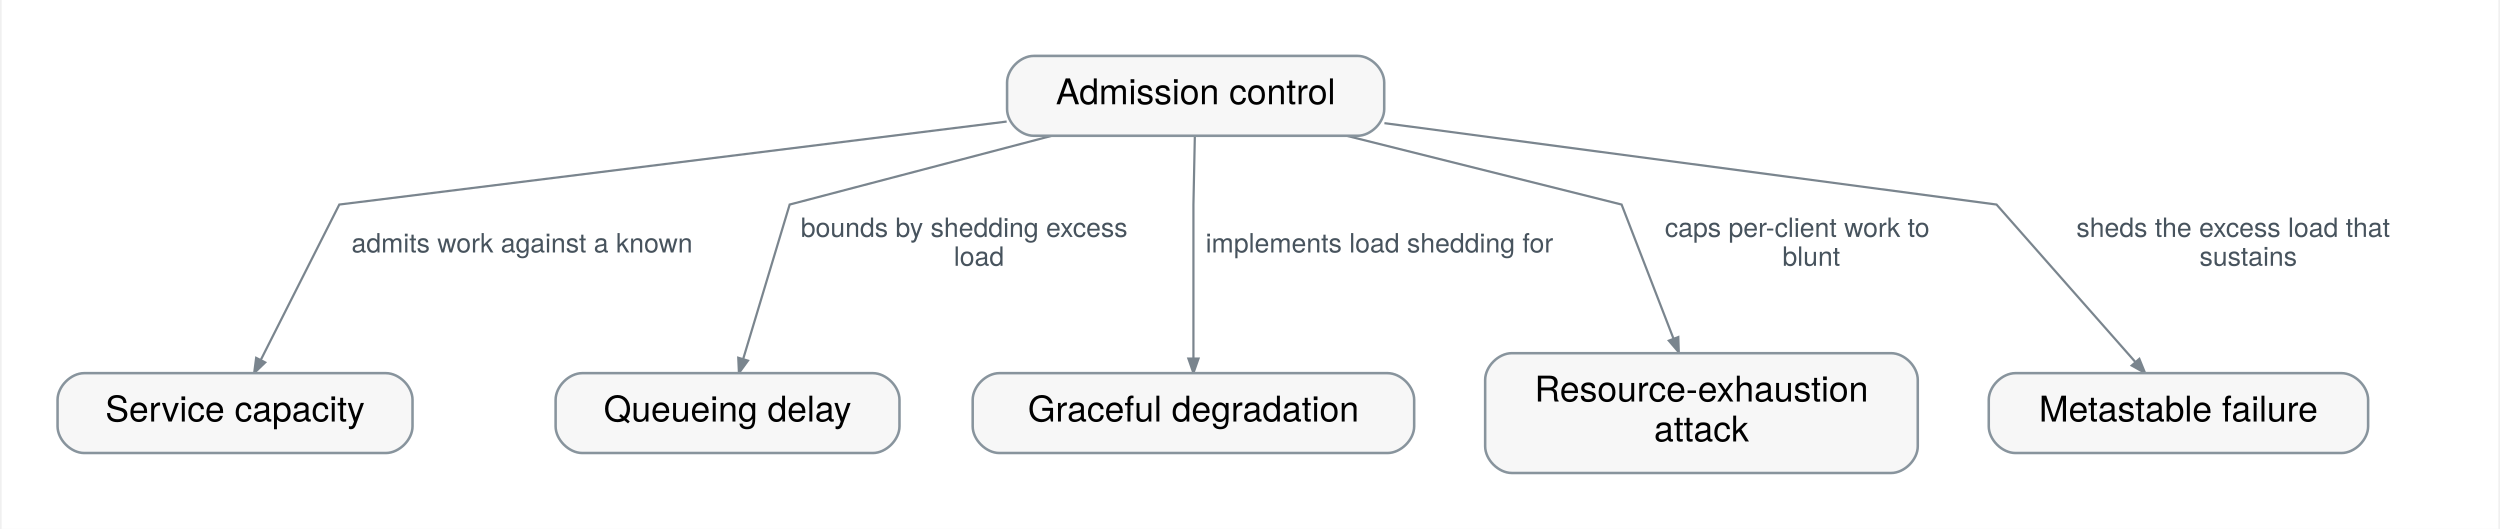
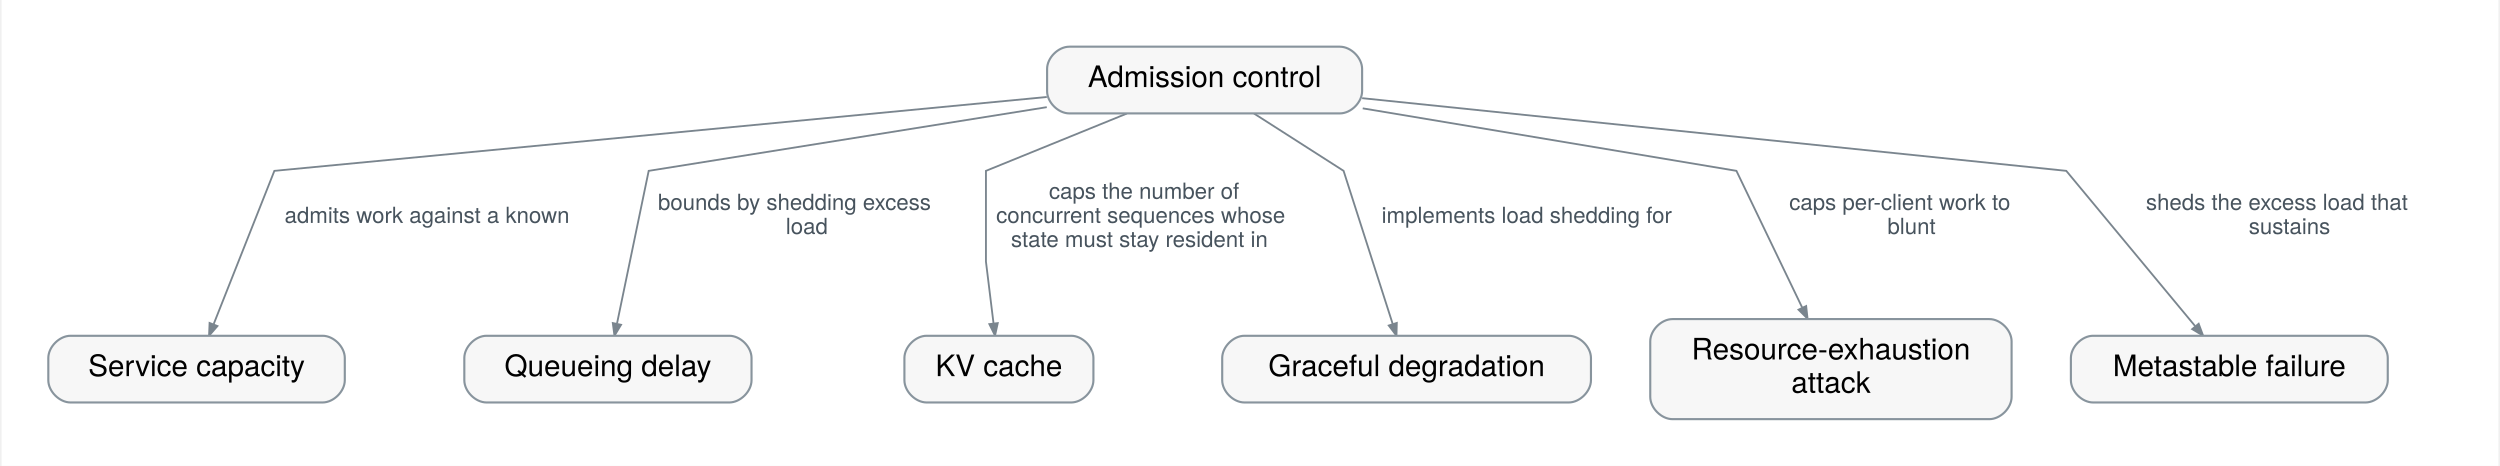
- <svg xmlns="http://www.w3.org/2000/svg" xmlns:xlink="http://www.w3.org/1999/xlink" width="1125pt" height="238pt" viewBox="0.00 0.00 1125.40 238.40" font-family="Helvetica Neue, Helvetica, Arial, sans-serif" role="group" aria-label="How does Admission control connect?">
-   <g id="graph0" class="graph" transform="scale(1 1) rotate(0) translate(25.2 213.2)">
-     <polygon fill="white" stroke="transparent" points="-25.2,25.2 -25.2,-213.2 1100.2,-213.2 1100.2,25.2 -25.2,25.2" />
+ <svg xmlns="http://www.w3.org/2000/svg" xmlns:xlink="http://www.w3.org/1999/xlink" width="1347pt" height="251pt" viewBox="0.00 0.00 1347.40 251.40" font-family="Helvetica Neue, Helvetica, Arial, sans-serif" role="group" aria-label="How does Admission control connect?">
+   <g id="graph0" class="graph" transform="scale(1 1) rotate(0) translate(25.2 226.2)">
+     <polygon fill="white" stroke="transparent" points="-25.2,25.2 -25.2,-226.2 1322.2,-226.2 1322.2,25.2 -25.2,25.2" />
    <g id="relation-rel.admission.service-capacity" class="edge">
-       <path fill="none" stroke="#7a858e" d="M427.81,-158.41C314.14,-144.27 127,-121 127,-121 127,-121 105.56,-78.57 91.64,-51.03" />
-       <polygon fill="#7a858e" stroke="#7a858e" points="93.58,-49.83 88.62,-45.06 89.52,-51.89 93.58,-49.83" />
-       <text text-anchor="start" x="132.5" y="-99.4" font-family="Helvetica Neue" font-size="12.00" fill="#47535d" paint-order="stroke" stroke="white" stroke-width="4" stroke-linejoin="round">admits work against a known</text>
+       <path fill="none" stroke="#7a858e" d="M538.84,-173.86C395.62,-160.16 122,-134 122,-134 122,-134 101.62,-82.57 89.26,-51.36" />
+       <polygon fill="#7a858e" stroke="#7a858e" points="91.26,-50.24 86.75,-45.03 87.03,-51.91 91.26,-50.24" />
+       <text text-anchor="start" x="127.5" y="-105.9" font-family="Helvetica Neue" font-size="12.00" fill="#47535d" paint-order="stroke" stroke="white" stroke-width="4" stroke-linejoin="round">admits work against a known</text>
    </g>
    <g id="relation-rel.admission.queueing" class="edge">
-       <path fill="none" stroke="#7a858e" d="M447.97,-151.94C395.37,-138.15 330,-121 330,-121 330,-121 317.33,-78.92 309.04,-51.37" />
-       <polygon fill="#7a858e" stroke="#7a858e" points="311.19,-50.63 307.14,-45.06 306.83,-51.94 311.19,-50.63" />
-       <text text-anchor="start" x="335" y="-106.4" font-family="Helvetica Neue" font-size="12.00" fill="#47535d" paint-order="stroke" stroke="white" stroke-width="4" stroke-linejoin="round">bounds by shedding excess</text>
-       <text text-anchor="start" x="404" y="-93.4" font-family="Helvetica Neue" font-size="12.00" fill="#47535d" paint-order="stroke" stroke="white" stroke-width="4" stroke-linejoin="round">load</text>
+       <path fill="none" stroke="#7a858e" d="M538.83,-168.37C450.14,-154.18 324,-134 324,-134 324,-134 313.42,-83 306.93,-51.75" />
+       <polygon fill="#7a858e" stroke="#7a858e" points="309.08,-50.93 305.53,-45.03 304.63,-51.86 309.08,-50.93" />
+       <text text-anchor="start" x="329" y="-112.9" font-family="Helvetica Neue" font-size="12.00" fill="#47535d" paint-order="stroke" stroke="white" stroke-width="4" stroke-linejoin="round">bounds by shedding excess</text>
+       <text text-anchor="start" x="398" y="-99.9" font-family="Helvetica Neue" font-size="12.00" fill="#47535d" paint-order="stroke" stroke="white" stroke-width="4" stroke-linejoin="round">load</text>
+     </g>
+     <g id="relation-rel.admission.kv-cache" class="edge">
+       <path fill="none" stroke="#7a858e" d="M582.07,-164.94C548.15,-151.15 506,-134 506,-134 506,-134 506,-85 506,-85 506,-85 508.17,-67.31 510.1,-51.64" />
+       <polygon fill="#7a858e" stroke="#7a858e" points="512.37,-51.83 510.9,-45.1 507.85,-51.28 512.37,-51.83" />
+       <text text-anchor="start" x="540" y="-118.9" font-family="Helvetica Neue" font-size="12.00" fill="#47535d" paint-order="stroke" stroke="white" stroke-width="4" stroke-linejoin="round">caps the number of</text>
+       <text text-anchor="start" x="511.5" y="-105.9" font-family="Helvetica Neue" font-size="12.00" fill="#47535d" paint-order="stroke" stroke="white" stroke-width="4" stroke-linejoin="round">concurrent sequences whose</text>
+       <text text-anchor="start" x="519.5" y="-92.9" font-family="Helvetica Neue" font-size="12.00" fill="#47535d" paint-order="stroke" stroke="white" stroke-width="4" stroke-linejoin="round">state must stay resident in</text>
    </g>
    <g id="relation-rel.admission.graceful-degradation" class="edge">
-       <path fill="none" stroke="#7a858e" d="M512.64,-151.94C512.36,-138.15 512,-121 512,-121 512,-121 512,-79.28 512,-51.72" />
-       <polygon fill="#7a858e" stroke="#7a858e" points="514.28,-51.56 512,-45.06 509.73,-51.56 514.28,-51.56" />
-       <text text-anchor="start" x="517.5" y="-99.4" font-family="Helvetica Neue" font-size="12.00" fill="#47535d" paint-order="stroke" stroke="white" stroke-width="4" stroke-linejoin="round">implements load shedding for</text>
+       <path fill="none" stroke="#7a858e" d="M650.65,-164.94C672.21,-151.15 699,-134 699,-134 699,-134 715.5,-82.57 725.51,-51.36" />
+       <polygon fill="#7a858e" stroke="#7a858e" points="727.72,-51.92 727.54,-45.03 723.39,-50.53 727.72,-51.92" />
+       <text text-anchor="start" x="719.5" y="-105.9" font-family="Helvetica Neue" font-size="12.00" fill="#47535d" paint-order="stroke" stroke="white" stroke-width="4" stroke-linejoin="round">implements load shedding for</text>
    </g>
    <g id="relation-rel.admission.resource-exhaustion-attack" class="edge">
-       <path fill="none" stroke="#7a858e" d="M581.23,-151.94C636.42,-138.15 705,-121 705,-121 705,-121 717.97,-87.49 728.34,-60.69" />
-       <polygon fill="#7a858e" stroke="#7a858e" points="730.56,-61.28 730.78,-54.4 726.31,-59.64 730.56,-61.28" />
-       <text text-anchor="start" x="724.5" y="-106.4" font-family="Helvetica Neue" font-size="12.00" fill="#47535d" paint-order="stroke" stroke="white" stroke-width="4" stroke-linejoin="round">caps per-client work to</text>
-       <text text-anchor="start" x="777.5" y="-93.4" font-family="Helvetica Neue" font-size="12.00" fill="#47535d" paint-order="stroke" stroke="white" stroke-width="4" stroke-linejoin="round">blunt</text>
+       <path fill="none" stroke="#7a858e" d="M709.33,-167.73C793.93,-153.58 911,-134 911,-134 911,-134 931.47,-91.45 946.47,-60.27" />
+       <polygon fill="#7a858e" stroke="#7a858e" points="948.63,-61.05 949.39,-54.2 944.52,-59.07 948.63,-61.05" />
+       <text text-anchor="start" x="939.5" y="-112.9" font-family="Helvetica Neue" font-size="12.00" fill="#47535d" paint-order="stroke" stroke="white" stroke-width="4" stroke-linejoin="round">caps per-client work to</text>
+       <text text-anchor="start" x="992.5" y="-99.9" font-family="Helvetica Neue" font-size="12.00" fill="#47535d" paint-order="stroke" stroke="white" stroke-width="4" stroke-linejoin="round">blunt</text>
    </g>
    <g id="relation-rel.admission.metastable-failure" class="edge">
-       <path fill="none" stroke="#7a858e" d="M598.09,-157.69C704.82,-143.49 874,-121 874,-121 874,-121 912.36,-77.49 936.61,-49.99" />
-       <polygon fill="#7a858e" stroke="#7a858e" points="938.37,-51.44 940.96,-45.06 934.95,-48.43 938.37,-51.44" />
-       <text text-anchor="start" x="910" y="-106.4" font-family="Helvetica Neue" font-size="12.00" fill="#47535d" paint-order="stroke" stroke="white" stroke-width="4" stroke-linejoin="round">sheds the excess load that</text>
-       <text text-anchor="start" x="965.5" y="-93.4" font-family="Helvetica Neue" font-size="12.00" fill="#47535d" paint-order="stroke" stroke="white" stroke-width="4" stroke-linejoin="round">sustains</text>
+       <path fill="none" stroke="#7a858e" d="M709.02,-173.22C843.2,-159.37 1089,-134 1089,-134 1089,-134 1132.77,-81.27 1158.58,-50.19" />
+       <polygon fill="#7a858e" stroke="#7a858e" points="1160.46,-51.49 1162.86,-45.03 1156.96,-48.58 1160.46,-51.49" />
+       <text text-anchor="start" x="1132" y="-112.9" font-family="Helvetica Neue" font-size="12.00" fill="#47535d" paint-order="stroke" stroke="white" stroke-width="4" stroke-linejoin="round">sheds the excess load that</text>
+       <text text-anchor="start" x="1187.5" y="-99.9" font-family="Helvetica Neue" font-size="12.00" fill="#47535d" paint-order="stroke" stroke="white" stroke-width="4" stroke-linejoin="round">sustains</text>
    </g>
    <g id="concept-mlsys.admission" class="node">
      <g id="a_concept-mlsys.admission">
        <a xlink:title="Accepting, delaying, or rejecting work according to capacity, policy, and service constraints.">
-           <path fill="#f7f7f7" stroke="#88949d" stroke-width="1.15" d="M586,-188C586,-188 440,-188 440,-188 434,-188 428,-182 428,-176 428,-176 428,-164 428,-164 428,-158 434,-152 440,-152 440,-152 586,-152 586,-152 592,-152 598,-158 598,-164 598,-164 598,-176 598,-176 598,-182 592,-188 586,-188" />
-           <text text-anchor="middle" x="513" y="-166.2" font-family="Helvetica Neue" font-size="16.00">Admission control</text>
+           <path fill="#f7f7f7" stroke="#88949d" stroke-width="1.15" d="M697,-201C697,-201 551,-201 551,-201 545,-201 539,-195 539,-189 539,-189 539,-177 539,-177 539,-171 545,-165 551,-165 551,-165 697,-165 697,-165 703,-165 709,-171 709,-177 709,-177 709,-189 709,-189 709,-195 703,-201 697,-201" />
+           <text text-anchor="middle" x="624" y="-179.2" font-family="Helvetica Neue" font-size="16.00">Admission control</text>
        </a>
      </g>
    </g>
    <g id="concept-mlsys.service-capacity" class="node">
      <g id="a_concept-mlsys.service-capacity">
        <a xlink:title="The completion rate supported by a service under a stated workload and operating point.">
          <path fill="#f7f7f7" stroke="#88949d" stroke-width="1.15" d="M148,-45C148,-45 12,-45 12,-45 6,-45 0,-39 0,-33 0,-33 0,-21 0,-21 0,-15 6,-9 12,-9 12,-9 148,-9 148,-9 154,-9 160,-15 160,-21 160,-21 160,-33 160,-33 160,-39 154,-45 148,-45" />
          <text text-anchor="middle" x="80" y="-23.2" font-family="Helvetica Neue" font-size="16.00">Service capacity</text>
        </a>
      </g>
    </g>
    <g id="concept-mlsys.queueing" class="node">
      <g id="a_concept-mlsys.queueing">
        <a xlink:title="Time a request waits for a resource before receiving service.">
          <path fill="#f7f7f7" stroke="#88949d" stroke-width="1.15" d="M367.5,-45C367.5,-45 236.5,-45 236.5,-45 230.5,-45 224.5,-39 224.5,-33 224.5,-33 224.5,-21 224.5,-21 224.5,-15 230.5,-9 236.5,-9 236.5,-9 367.5,-9 367.5,-9 373.5,-9 379.5,-15 379.5,-21 379.5,-21 379.5,-33 379.5,-33 379.5,-39 373.5,-45 367.5,-45" />
          <text text-anchor="middle" x="302" y="-23.2" font-family="Helvetica Neue" font-size="16.00">Queueing delay</text>
        </a>
      </g>
    </g>
+     <g id="concept-mlsys.kv-cache" class="node">
+       <g id="a_concept-mlsys.kv-cache">
+         <a xlink:title="Retained attention keys and values reused during autoregressive execution.">
+           <path fill="#f7f7f7" stroke="#88949d" stroke-width="1.15" d="M552,-45C552,-45 474,-45 474,-45 468,-45 462,-39 462,-33 462,-33 462,-21 462,-21 462,-15 468,-9 474,-9 474,-9 552,-9 552,-9 558,-9 564,-15 564,-21 564,-21 564,-33 564,-33 564,-39 558,-45 552,-45" />
+           <text text-anchor="middle" x="513" y="-23.2" font-family="Helvetica Neue" font-size="16.00">KV cache</text>
+         </a>
+       </g>
+     </g>
    <g id="concept-mlsys.graceful-degradation" class="node">
      <g id="a_concept-mlsys.graceful-degradation">
        <a xlink:title="Continuing to serve with reduced quality, features, or freshness under failure or overload instead of failing outright.">
-           <path fill="#f7f7f7" stroke="#88949d" stroke-width="1.15" d="M599.5,-45C599.5,-45 424.5,-45 424.5,-45 418.5,-45 412.5,-39 412.5,-33 412.5,-33 412.5,-21 412.5,-21 412.5,-15 418.5,-9 424.5,-9 424.5,-9 599.5,-9 599.5,-9 605.5,-9 611.5,-15 611.5,-21 611.5,-21 611.5,-33 611.5,-33 611.5,-39 605.5,-45 599.5,-45" />
-           <text text-anchor="middle" x="512" y="-23.2" font-family="Helvetica Neue" font-size="16.00">Graceful degradation</text>
+           <path fill="#f7f7f7" stroke="#88949d" stroke-width="1.15" d="M820.5,-45C820.5,-45 645.5,-45 645.5,-45 639.5,-45 633.5,-39 633.5,-33 633.5,-33 633.5,-21 633.5,-21 633.5,-15 639.5,-9 645.5,-9 645.5,-9 820.5,-9 820.5,-9 826.5,-9 832.5,-15 832.5,-21 832.5,-21 832.5,-33 832.5,-33 832.5,-39 826.5,-45 820.5,-45" />
+           <text text-anchor="middle" x="733" y="-23.2" font-family="Helvetica Neue" font-size="16.00">Graceful degradation</text>
        </a>
      </g>
    </g>
    <g id="concept-mlsys.resource-exhaustion-attack" class="node">
      <g id="a_concept-mlsys.resource-exhaustion-attack">
        <a xlink:title="Crafting inputs that maximize a model service's compute, energy, output length, or tool calls, degrading service for other users or running up the operator's cost.">
-           <path fill="#f7f7f7" stroke="#88949d" stroke-width="1.15" d="M826.5,-54C826.5,-54 655.5,-54 655.5,-54 649.5,-54 643.5,-48 643.5,-42 643.5,-42 643.5,-12 643.5,-12 643.5,-6 649.5,0 655.5,0 655.5,0 826.5,0 826.5,0 832.5,0 838.5,-6 838.5,-12 838.5,-12 838.5,-42 838.5,-42 838.5,-48 832.5,-54 826.5,-54" />
-           <text text-anchor="middle" x="741" y="-32.2" font-family="Helvetica Neue" font-size="16.00">Resource-exhaustion</text>
-           <text text-anchor="middle" x="741" y="-14.2" font-family="Helvetica Neue" font-size="16.00">attack</text>
+           <path fill="#f7f7f7" stroke="#88949d" stroke-width="1.15" d="M1047.5,-54C1047.5,-54 876.5,-54 876.5,-54 870.5,-54 864.5,-48 864.5,-42 864.5,-42 864.5,-12 864.5,-12 864.5,-6 870.5,0 876.5,0 876.5,0 1047.5,0 1047.5,0 1053.5,0 1059.5,-6 1059.5,-12 1059.5,-12 1059.5,-42 1059.5,-42 1059.5,-48 1053.5,-54 1047.5,-54" />
+           <text text-anchor="middle" x="962" y="-32.2" font-family="Helvetica Neue" font-size="16.00">Resource-exhaustion</text>
+           <text text-anchor="middle" x="962" y="-14.2" font-family="Helvetica Neue" font-size="16.00">attack</text>
        </a>
      </g>
    </g>
    <g id="concept-mlsys.metastable-failure" class="node">
      <g id="a_concept-mlsys.metastable-failure">
        <a xlink:title="A state in which a transient trigger, such as a load spike or slowdown, starts a self-sustaining loop of retries, cache misses, or timeouts that keeps a system overloaded after the trigger is gone.">
-           <path fill="#f7f7f7" stroke="#88949d" stroke-width="1.15" d="M1029.5,-45C1029.5,-45 882.5,-45 882.5,-45 876.5,-45 870.5,-39 870.5,-33 870.5,-33 870.5,-21 870.5,-21 870.5,-15 876.5,-9 882.5,-9 882.5,-9 1029.5,-9 1029.5,-9 1035.5,-9 1041.5,-15 1041.5,-21 1041.5,-21 1041.5,-33 1041.5,-33 1041.5,-39 1035.5,-45 1029.5,-45" />
-           <text text-anchor="middle" x="956" y="-23.2" font-family="Helvetica Neue" font-size="16.00">Metastable failure</text>
+           <path fill="#f7f7f7" stroke="#88949d" stroke-width="1.15" d="M1250.5,-45C1250.5,-45 1103.5,-45 1103.5,-45 1097.5,-45 1091.5,-39 1091.5,-33 1091.5,-33 1091.5,-21 1091.5,-21 1091.5,-15 1097.5,-9 1103.5,-9 1103.5,-9 1250.5,-9 1250.5,-9 1256.5,-9 1262.5,-15 1262.5,-21 1262.5,-21 1262.5,-33 1262.5,-33 1262.5,-39 1256.5,-45 1250.5,-45" />
+           <text text-anchor="middle" x="1177" y="-23.2" font-family="Helvetica Neue" font-size="16.00">Metastable failure</text>
        </a>
      </g>
    </g>
  </g>
</svg>
